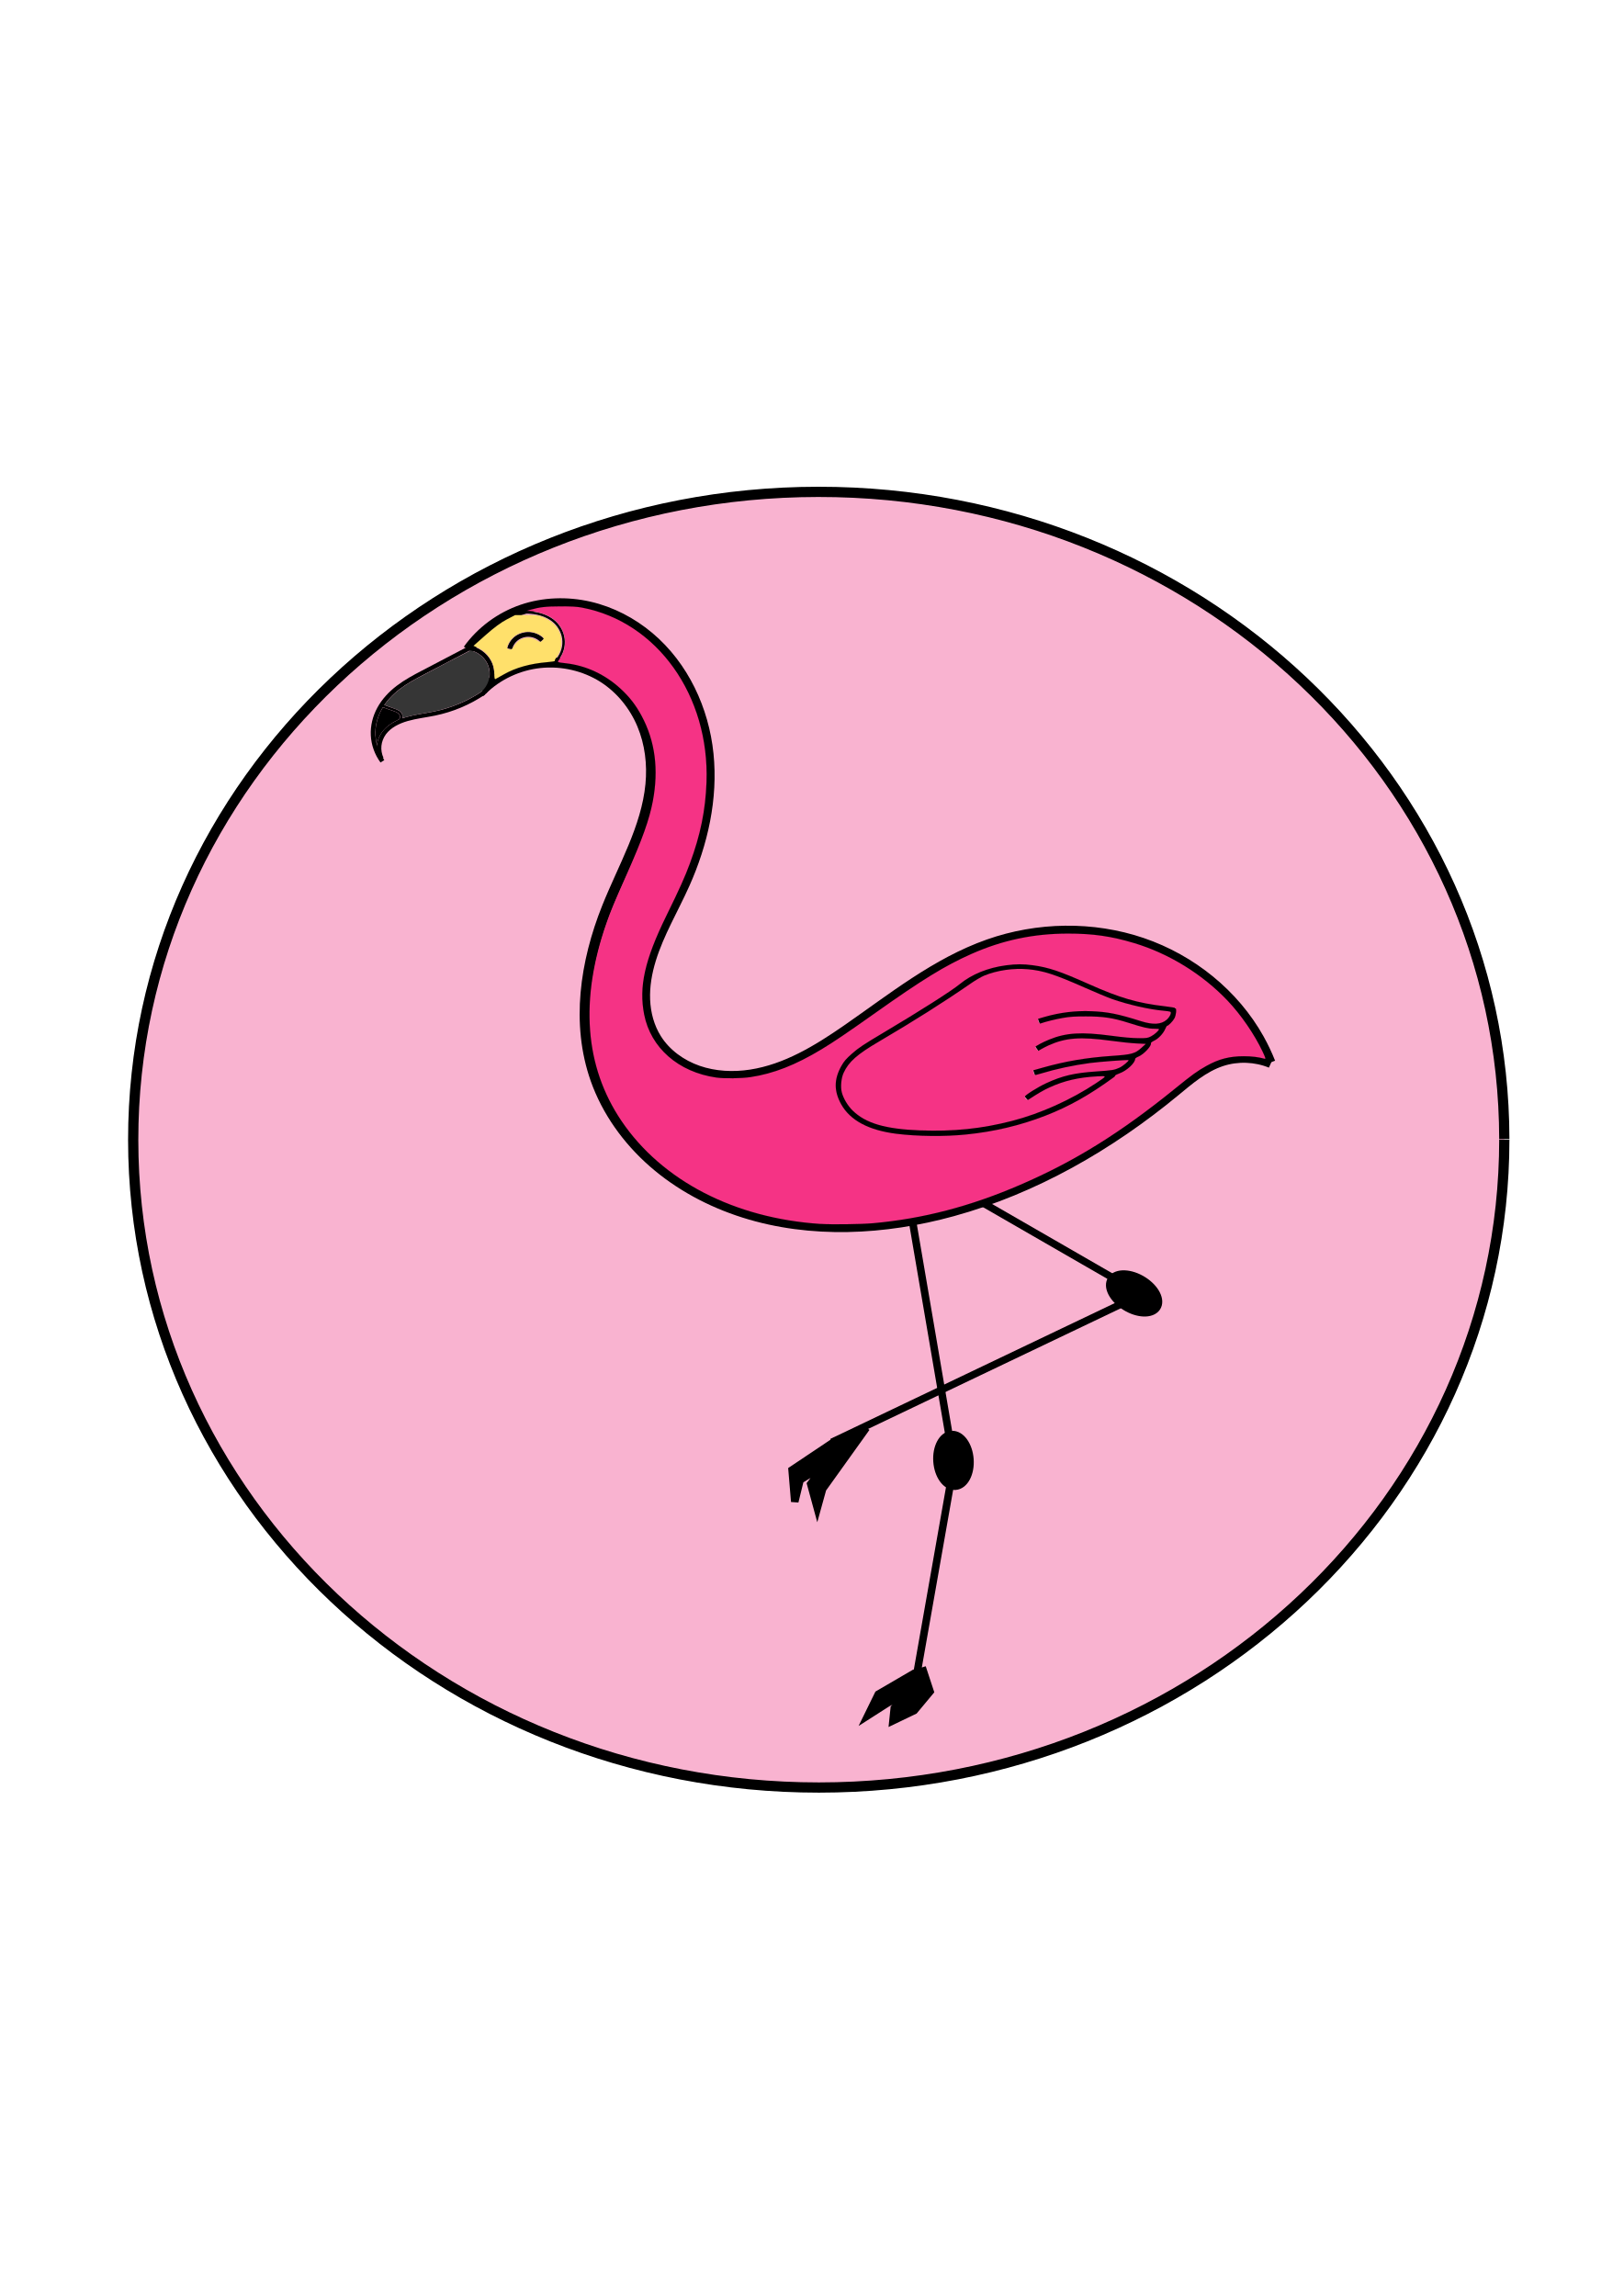
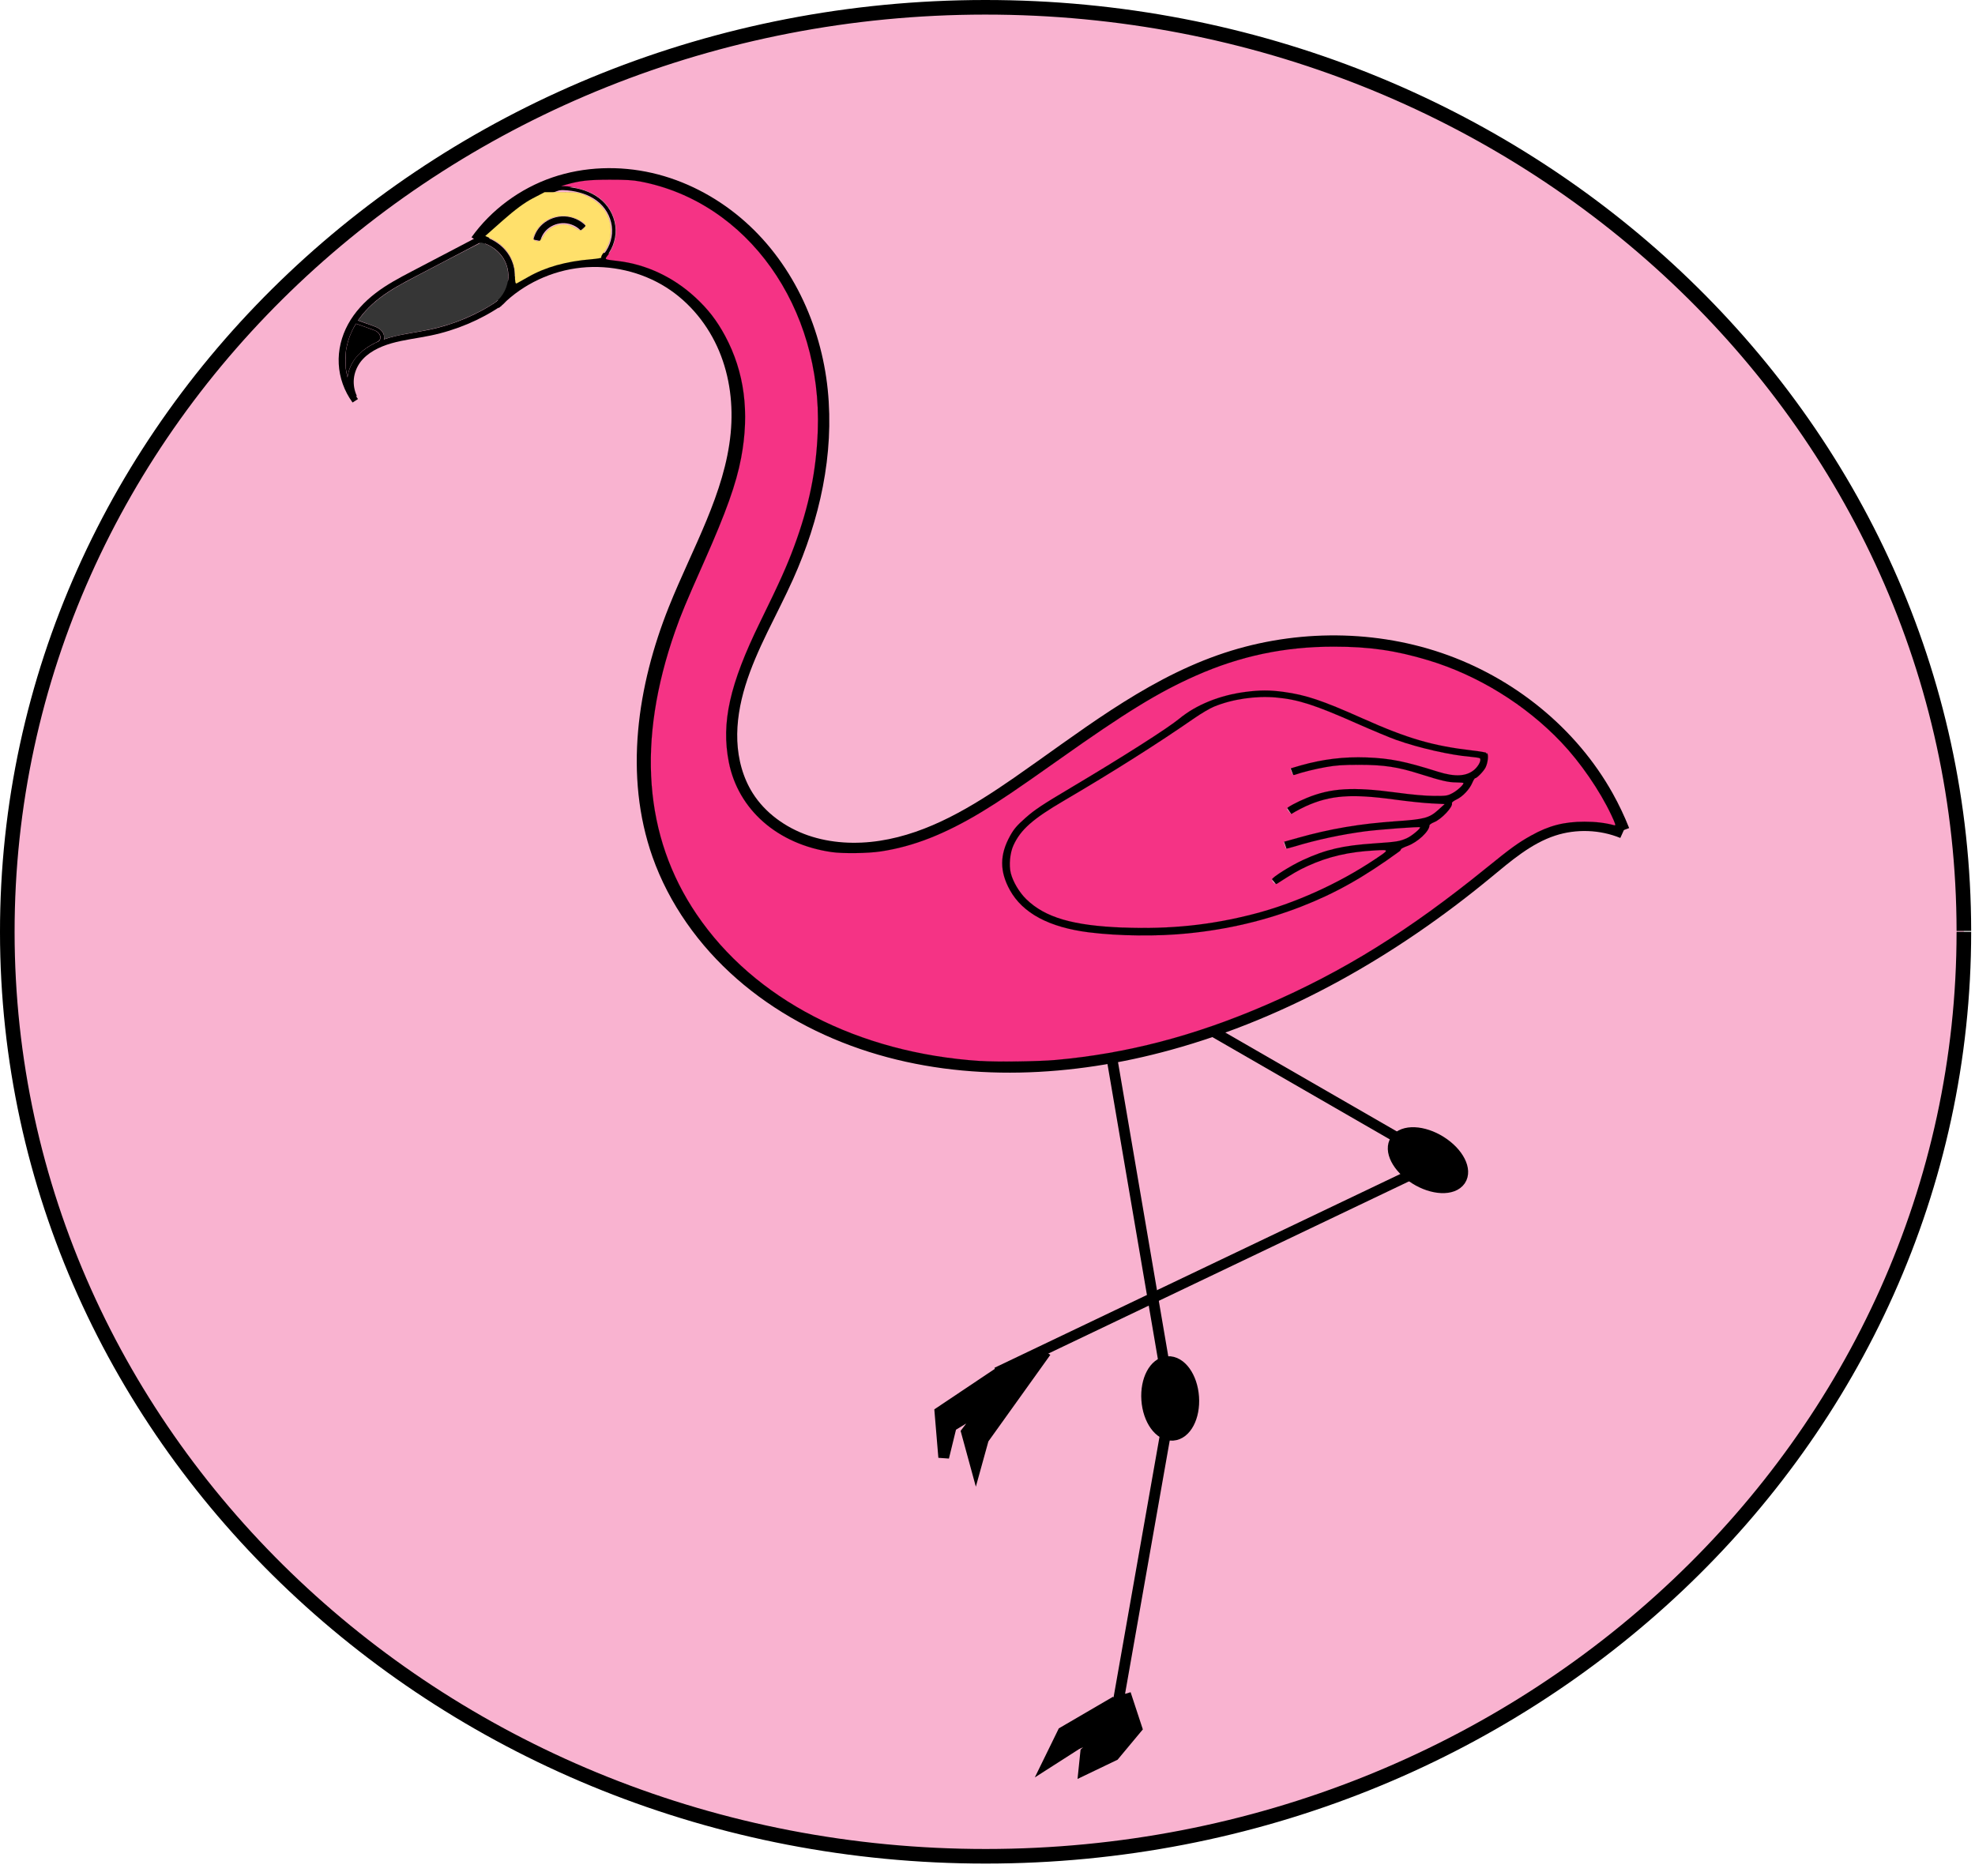
- <svg xmlns="http://www.w3.org/2000/svg" width="210mm" height="297mm" viewBox="0 0 793.701 1122.52" version="1.1" id="svg1">
+ <svg xmlns="http://www.w3.org/2000/svg" width="179mm" height="170mm" viewBox="0 0 676.535 642.52" version="1.1" id="svg1">
  <defs id="defs1">
    </defs>
-   <g id="layer2">
+   <g id="layer2" transform="translate(-62.61108,-237.9736)">
    <path style="fill:#f9b3d0;fill-opacity:1;fill-rule:evenodd;stroke:#000000;stroke-width:5;stroke-dasharray:none;stroke-opacity:1" id="path37" d="M 735.334,557.2 A 335.111,316.727 0 0 1 400.301,873.927 335.111,316.727 0 0 1 65.111,557.348 335.111,316.727 0 0 1 399.987,240.474 335.111,316.727 0 0 1 735.334,556.904" />
  </g>
-   <g id="layer1" transform="matrix(18.36907,0,0,17.64934,82.99873,177.2797)">
+   <g id="layer1" transform="matrix(18.36907,0,0,17.64934,17.77097,-57.60997)">
    <path style="fill:none;stroke:#000000;stroke-width:0.12;stroke-dasharray:none;stroke-opacity:1" d="m 8.037,8.037 c 0.233,0.035 0.445,0.189 0.549,0.399 0.074,0.149 0.095,0.323 0.059,0.485 -0.036,0.162 -0.129,0.311 -0.259,0.414" id="path2" transform="translate(-0.08825046,-0.1412007)" />
    <path style="fill:none;stroke:#000000;stroke-width:0.277;stroke-dasharray:none;stroke-opacity:1" d="M 7.938,7.938 C 8.291,7.433 8.805,7.043 9.385,6.839 9.958,6.638 10.589,6.618 11.18,6.757 c 0.591,0.139 1.141,0.435 1.6,0.831 0.926,0.8 1.465,1.996 1.587,3.214 0.122,1.218 -0.148,2.454 -0.638,3.575 -0.301,0.688 -0.685,1.343 -0.901,2.063 -0.108,0.36 -0.172,0.735 -0.157,1.11 0.015,0.375 0.112,0.751 0.309,1.071 0.251,0.408 0.657,0.709 1.108,0.87 0.451,0.16 0.944,0.185 1.417,0.11 0.946,-0.149 1.786,-0.676 2.567,-1.23 1.217,-0.864 2.391,-1.839 3.794,-2.346 1.313,-0.475 2.789,-0.501 4.107,-0.041 1.318,0.46 2.465,1.411 3.132,2.637 0.114,0.21 0.214,0.426 0.3,0.649" id="path1" transform="matrix(0.9943918,0,0,1.009365,0.04467625,-0.06228619)" />
    <path style="fill:none;stroke:#000000;stroke-width:0.277;stroke-dasharray:none;stroke-opacity:1" d="m 29.304,19.42 c -0.407,-0.175 -0.879,-0.193 -1.298,-0.05 -0.479,0.164 -0.865,0.518 -1.248,0.849 -1.705,1.473 -3.676,2.671 -5.841,3.295 -1.782,0.514 -3.72,0.624 -5.48,0.039 -0.88,-0.292 -1.706,-0.757 -2.389,-1.385 -0.683,-0.627 -1.22,-1.419 -1.516,-2.298 -0.515,-1.532 -0.276,-3.232 0.3,-4.743 0.427,-1.121 1.039,-2.2 1.148,-3.395 C 13.031,11.174 12.966,10.602 12.759,10.083 12.552,9.563 12.198,9.097 11.732,8.786 11.248,8.464 10.649,8.318 10.071,8.381 9.493,8.444 8.94,8.716 8.537,9.136" id="path4" transform="matrix(1.011159,0,0,1.003773,-0.3272286,-0.09100774)" />
    <path style="fill:none;stroke:#000000;stroke-width:0.2;stroke-dasharray:none;stroke-opacity:1" d="m 19.769,23.813 1.098,6.69 -0.998,5.891 v 0" id="path5" />
    <path style="fill:none;stroke:#000000;stroke-width:0.2;stroke-dasharray:none;stroke-opacity:1" d="m 21.616,23.264 4.243,2.546 -8.237,4.094 0.15,-0.05" id="path6" />
    <path style="fill:#000000;fill-opacity:1;stroke:#000000;stroke-width:0.2;stroke-dasharray:none;stroke-opacity:1" d="m 17.725,29.859 -1.165,0.812 0.071,0.883 0.141,-0.6 0.671,-0.424 -0.388,0.53 0.176,0.671 0.141,-0.53 1.165,-1.694" id="path7" />
    <path style="fill:#000000;fill-opacity:1;stroke:#000000;stroke-width:0.2;stroke-dasharray:none;stroke-opacity:1" d="m 19.843,36.284 -0.988,0.6 -0.282,0.6 0.53,-0.353 0.635,-0.318 -0.459,0.459 -0.035,0.353 0.565,-0.282 0.424,-0.53 -0.212,-0.671" id="path8" />
    <ellipse style="fill:#000000;fill-opacity:1;stroke:#000000;stroke-width:0.247;stroke-dasharray:none;stroke-opacity:1" id="path9" cx="-7.464" cy="35.604" rx="0.415" ry="0.697" transform="rotate(-56.7031)" />
    <ellipse style="fill:#000000;fill-opacity:1;stroke:#000000;stroke-width:0.247;stroke-dasharray:none;stroke-opacity:1" id="path9-2" cx="18.778" cy="31.734" rx="0.415" ry="0.697" transform="rotate(-3.827835)" />
    <path style="fill:none;stroke:#000000;stroke-width:0.272;stroke-dasharray:none;stroke-opacity:1" d="m 21.466,17.151 c -0.858,0.602 -1.742,1.167 -2.648,1.694 -0.224,0.13 -0.451,0.26 -0.642,0.435 -0.191,0.175 -0.345,0.403 -0.382,0.659 -0.029,0.205 0.019,0.417 0.121,0.597 0.101,0.18 0.254,0.329 0.427,0.441 0.348,0.224 0.77,0.298 1.182,0.338 1.379,0.134 2.796,-0.067 4.06,-0.635 0.541,-0.243 1.051,-0.552 1.518,-0.918" id="path10" transform="matrix(1.00214,0,0,1.03724,-0.03703675,-0.7966332)" />
    <path style="fill:none;stroke:#000000;stroke-width:0.287;stroke-dasharray:none;stroke-opacity:1" d="m 21.479,17.154 c 0.437,-0.476 1.122,-0.712 1.76,-0.605 0.338,0.056 0.655,0.201 0.954,0.366 0.3,0.165 0.587,0.353 0.893,0.508 0.52,0.263 1.092,0.425 1.672,0.474" id="path11" transform="matrix(1.077848,0,0,0.8674361,-2.098158,2.395426)" />
    <path style="fill:none;stroke:#000000;stroke-width:0.278;stroke-dasharray:none;stroke-opacity:1" d="m 26.709,17.892 c 0.017,0.104 -0.009,0.215 -0.071,0.3 -0.056,0.077 -0.139,0.132 -0.229,0.163 -0.09,0.031 -0.187,0.037 -0.282,0.029 -0.19,-0.017 -0.368,-0.094 -0.548,-0.156 -0.788,-0.272 -1.669,-0.266 -2.453,0.018" id="path12" />
    <path style="fill:none;stroke:#000000;stroke-width:0.278;stroke-dasharray:none;stroke-opacity:1" d="m 26.444,18.369 c -0.028,0.099 -0.083,0.19 -0.157,0.261 -0.074,0.071 -0.167,0.122 -0.267,0.145 -0.086,0.021 -0.176,0.021 -0.265,0.018 -0.562,-0.021 -1.117,-0.191 -1.677,-0.141 -0.358,0.032 -0.707,0.154 -1.006,0.353" id="path13" />
    <path style="fill:none;stroke:#000000;stroke-width:0.278;stroke-dasharray:none;stroke-opacity:1" d="m 26.056,18.828 c -0.048,0.123 -0.136,0.23 -0.247,0.3 -0.098,0.062 -0.211,0.095 -0.325,0.114 -0.114,0.018 -0.23,0.022 -0.346,0.028 -0.726,0.037 -1.447,0.174 -2.136,0.406" id="path14" />
    <path style="fill:none;stroke:#000000;stroke-width:0.278;stroke-dasharray:none;stroke-opacity:1" d="m 25.632,19.269 c -0.045,0.105 -0.119,0.198 -0.212,0.265 -0.123,0.089 -0.275,0.132 -0.426,0.151 -0.151,0.019 -0.304,0.017 -0.456,0.026 -0.633,0.037 -1.252,0.275 -1.747,0.671" id="path15" />
    <path style="fill:none;stroke:#000000;stroke-width:0.12;stroke-dasharray:none;stroke-opacity:1" d="M 7.911,7.902 6.711,8.573 C 6.487,8.698 6.262,8.826 6.063,8.989 5.864,9.151 5.691,9.349 5.574,9.578 5.457,9.807 5.397,10.066 5.41,10.322 c 0.012,0.257 0.097,0.51 0.242,0.722" id="path16" transform="matrix(1.021042,0,0,0.9951068,-0.1131314,0.0536619)" />
    <path style="fill:none;stroke:#000000;stroke-width:0.12;stroke-dasharray:none;stroke-opacity:1" d="m 5.723,10.973 c -0.051,-0.119 -0.072,-0.251 -0.06,-0.38 0.012,-0.129 0.058,-0.255 0.13,-0.362 C 5.933,10.026 6.166,9.899 6.404,9.825 6.642,9.751 6.891,9.722 7.135,9.667 7.605,9.561 8.053,9.355 8.441,9.067" id="path17" transform="matrix(1.001993,0,0,0.9581675,-0.1023571,0.4591507)" />
    <path style="fill:none;stroke:none;stroke-width:0.114;stroke-dasharray:none;stroke-opacity:1" d="M 8.548,7.365 C 8.737,7.231 8.989,7.193 9.209,7.265 c 0.134,0.044 0.255,0.128 0.341,0.24 0.086,0.112 0.137,0.251 0.139,0.392 0.002,0.13 -0.036,0.261 -0.108,0.369 -0.072,0.108 -0.179,0.193 -0.3,0.24" id="path20" transform="matrix(1.101621,0,0,0.9847518,-1.023357,0.1871627)" />
    <path style="fill:#e28fcb;fill-opacity:1;stroke:none;stroke-width:0;stroke-dasharray:none;stroke-opacity:1" d="" id="path31" transform="matrix(1.360953,0,0,1.254892,-2.47734,3.831983)" />
    <path style="fill:#e28fcb;fill-opacity:1;stroke:none;stroke-width:0;stroke-dasharray:none;stroke-opacity:1" d="" id="path32" transform="matrix(1.360953,0,0,1.254892,-2.47734,3.831983)" />
    <path style="fill:#e28fcb;fill-opacity:1;stroke:none;stroke-width:1;stroke-dasharray:none;stroke-opacity:1" d="M 7.868,6.494 6.885,7.146" id="path35" />
    <path style="fill:none;fill-opacity:1;stroke:#000000;stroke-width:0.065;stroke-dasharray:none;stroke-opacity:1" d="m 8.83,7.076 c 0.212,-0.071 0.441,-0.09 0.662,-0.055 0.199,0.031 0.396,0.11 0.541,0.25 0.144,0.139 0.231,0.335 0.236,0.535 0.006,0.2 -0.07,0.401 -0.206,0.547" id="path3" transform="translate(0.2105118,-0.08318838)" />
    <path style="fill:none;stroke:#000000;stroke-width:0.131;stroke-dasharray:none;stroke-opacity:1" d="m 8.954,7.873 c 0.022,-0.102 0.076,-0.196 0.153,-0.266 0.098,-0.089 0.231,-0.138 0.363,-0.132 0.132,0.006 0.261,0.066 0.35,0.163" id="path18" transform="translate(0.09021932,0.05545903)" />
    <path style="fill:#ffe06b;fill-opacity:1;stroke:#000000;stroke-width:0.001;stroke-dasharray:none;stroke-opacity:1" d="M 8.165,3.796 C 8.164,3.557 8.037,3.342 7.836,3.238 L 7.758,3.198 8,2.956 C 8.163,2.793 8.297,2.681 8.408,2.616 l 0.165,-0.097 0.232,1.55e-4 c 0.209,1.393e-4 0.244,0.006 0.343,0.059 0.214,0.113 0.327,0.295 0.33,0.527 0.002,0.145 -0.028,0.25 -0.101,0.356 -0.022,0.032 -0.034,0.063 -0.028,0.07 0.007,0.007 -0.056,0.019 -0.139,0.027 C 8.867,3.59 8.583,3.68 8.35,3.83 8.278,3.876 8.208,3.921 8.192,3.93 8.171,3.943 8.165,3.911 8.165,3.796 Z M 8.555,3.199 c 0.085,-0.174 0.282,-0.232 0.433,-0.129 0.077,0.052 0.079,0.053 0.117,0.011 0.033,-0.036 0.034,-0.047 0.007,-0.079 -0.017,-0.02 -0.07,-0.055 -0.119,-0.077 -0.216,-0.098 -0.457,0.003 -0.553,0.233 -0.029,0.07 -0.031,0.089 -0.007,0.104 0.054,0.034 0.081,0.02 0.121,-0.063 z" id="path21" transform="matrix(1.360953,0,0,1.254892,-2.47734,3.831983)" />
    <path style="fill:#f53385;fill-opacity:1;stroke:#000000;stroke-width:0.001;stroke-dasharray:none;stroke-opacity:1" d="m 16.5,13.896 c -0.691,-0.03 -1.071,-0.156 -1.329,-0.44 -0.095,-0.105 -0.18,-0.266 -0.211,-0.4 -0.028,-0.122 -0.012,-0.316 0.036,-0.433 0.099,-0.243 0.263,-0.407 0.691,-0.69 0.667,-0.441 1.284,-0.882 1.791,-1.279 0.091,-0.071 0.211,-0.151 0.266,-0.176 0.251,-0.117 0.575,-0.17 0.855,-0.141 0.299,0.031 0.528,0.114 1.101,0.401 0.213,0.106 0.458,0.222 0.544,0.256 0.311,0.124 0.74,0.234 1.009,0.259 0.062,0.006 0.12,0.016 0.131,0.022 0.03,0.019 -0.01,0.117 -0.072,0.178 -0.108,0.105 -0.265,0.115 -0.499,0.032 -0.453,-0.162 -0.655,-0.207 -0.977,-0.221 -0.31,-0.013 -0.602,0.027 -0.902,0.123 -0.079,0.025 -0.145,0.048 -0.145,0.051 0,0.003 0.008,0.027 0.017,0.055 0.013,0.037 0.024,0.048 0.043,0.04 0.105,-0.041 0.282,-0.091 0.429,-0.12 0.142,-0.028 0.228,-0.035 0.456,-0.035 0.339,0 0.53,0.033 0.833,0.142 0.29,0.104 0.389,0.13 0.498,0.13 0.054,0 0.098,0.005 0.098,0.01 0,0.029 -0.088,0.119 -0.153,0.157 -0.069,0.041 -0.084,0.043 -0.253,0.042 -0.12,-7.07e-4 -0.294,-0.018 -0.523,-0.053 -0.589,-0.089 -0.888,-0.069 -1.22,0.085 -0.134,0.062 -0.272,0.146 -0.272,0.165 0,0.007 0.013,0.029 0.029,0.049 l 0.029,0.036 0.061,-0.041 c 0.034,-0.022 0.098,-0.059 0.142,-0.082 0.335,-0.17 0.621,-0.194 1.214,-0.103 0.18,0.028 0.409,0.055 0.508,0.06 l 0.18,0.01 -0.086,0.088 c -0.125,0.128 -0.192,0.148 -0.582,0.178 -0.494,0.038 -0.907,0.118 -1.346,0.258 l -0.195,0.062 0.014,0.049 c 0.008,0.027 0.017,0.051 0.02,0.054 0.003,0.003 0.058,-0.012 0.122,-0.034 0.297,-0.102 0.636,-0.184 0.962,-0.233 0.19,-0.028 0.742,-0.075 0.753,-0.063 0.014,0.014 -0.112,0.134 -0.177,0.167 -0.101,0.052 -0.142,0.059 -0.454,0.083 -0.429,0.033 -0.661,0.094 -0.976,0.258 -0.167,0.087 -0.423,0.269 -0.422,0.3 9.78e-4,0.039 0.046,0.082 0.068,0.066 0.218,-0.159 0.291,-0.207 0.418,-0.273 0.284,-0.147 0.566,-0.221 0.926,-0.243 0.202,-0.012 0.203,-0.016 -0.012,0.146 -0.49,0.369 -1.093,0.676 -1.651,0.838 -0.59,0.172 -1.146,0.237 -1.789,0.209 z" id="path26" transform="matrix(1.360953,0,0,1.254892,-2.47734,3.831983)" />
    <path style="fill:#f53385;fill-opacity:1;stroke:#000000;stroke-width:0.001;stroke-dasharray:none;stroke-opacity:1" d="M 14.544,15.96 C 12.864,15.836 11.444,15.007 10.653,13.688 9.932,12.486 9.833,11.009 10.36,9.313 10.442,9.048 10.505,8.878 10.758,8.234 11.059,7.468 11.197,7.032 11.264,6.633 11.383,5.926 11.31,5.3 11.045,4.743 10.932,4.506 10.811,4.329 10.638,4.149 10.337,3.834 9.963,3.636 9.575,3.585 9.384,3.559 9.391,3.565 9.438,3.495 9.658,3.162 9.543,2.699 9.197,2.524 9.097,2.474 8.944,2.431 8.852,2.428 l -0.055,-0.002 0.07,-0.023 c 0.19,-0.061 0.304,-0.075 0.594,-0.076 0.221,-1.758e-4 0.32,0.006 0.422,0.028 C 11.35,2.67 12.377,4.297 12.315,6.211 12.295,6.827 12.197,7.372 11.991,8 c -0.1,0.305 -0.196,0.547 -0.466,1.169 -0.418,0.964 -0.535,1.556 -0.429,2.167 0.128,0.737 0.67,1.272 1.41,1.392 0.155,0.025 0.494,0.02 0.67,-0.01 0.448,-0.076 0.879,-0.267 1.387,-0.613 0.246,-0.168 0.478,-0.345 1.055,-0.806 0.919,-0.735 1.361,-1.041 1.873,-1.298 0.61,-0.306 1.219,-0.451 1.893,-0.451 0.488,-3.784e-4 0.846,0.058 1.294,0.21 0.68,0.231 1.335,0.687 1.826,1.271 0.261,0.31 0.525,0.743 0.684,1.123 0.056,0.135 0.065,0.167 0.043,0.16 -0.123,-0.038 -0.254,-0.056 -0.41,-0.056 -0.28,0 -0.487,0.06 -0.73,0.213 -0.177,0.111 -0.281,0.196 -0.615,0.502 -1.062,0.973 -1.958,1.602 -3.022,2.121 -0.981,0.479 -1.907,0.751 -2.883,0.85 -0.232,0.023 -0.801,0.032 -1.026,0.015 z m 2.847,-1.975 c 0.547,-0.062 1.058,-0.199 1.548,-0.414 0.465,-0.204 0.861,-0.455 1.345,-0.854 0.012,-0.009 0.021,-0.024 0.021,-0.032 0,-0.008 0.04,-0.032 0.09,-0.052 0.139,-0.057 0.301,-0.228 0.301,-0.317 0,-0.012 0.028,-0.034 0.063,-0.05 0.104,-0.047 0.265,-0.242 0.245,-0.295 -0.004,-0.011 0.024,-0.036 0.064,-0.057 0.083,-0.044 0.177,-0.156 0.215,-0.257 0.015,-0.039 0.032,-0.071 0.038,-0.071 0.025,0 0.117,-0.107 0.144,-0.167 0.032,-0.073 0.044,-0.199 0.02,-0.223 -0.009,-0.009 -0.1,-0.027 -0.203,-0.04 -0.54,-0.071 -0.882,-0.183 -1.497,-0.493 -0.562,-0.283 -0.779,-0.365 -1.088,-0.413 -0.19,-0.029 -0.323,-0.029 -0.526,0.001 -0.351,0.052 -0.672,0.199 -0.903,0.414 -0.161,0.15 -0.788,0.6 -1.477,1.062 -0.401,0.269 -0.5,0.343 -0.626,0.468 -0.123,0.123 -0.161,0.173 -0.215,0.282 -0.144,0.293 -0.144,0.55 -0.002,0.84 0.176,0.357 0.536,0.574 1.079,0.652 0.409,0.058 0.944,0.065 1.365,0.016 z" id="path27" transform="matrix(1.360953,0,0,1.254892,-2.47734,3.831983)" />
    <path style="fill:none;fill-opacity:1;stroke:#000000;stroke-width:0.065;stroke-dasharray:none;stroke-opacity:1" d="M 5.657,9.503 5.958,9.614 c 0.037,0.014 0.074,0.028 0.106,0.051 0.032,0.023 0.057,0.056 0.068,0.094 0.01,0.038 0.005,0.08 -0.016,0.113 -0.021,0.033 -0.058,0.056 -0.097,0.06" id="path28" transform="matrix(1.050849,0,0,1.049661,-0.2871139,-0.4703748)" />
    <path style="fill:#000000;fill-opacity:1;stroke:#000000;stroke-width:0;stroke-dasharray:none;stroke-opacity:1" d="m 5.862,5.33 c -0.016,-0.086 -0.018,-0.113 -0.018,-0.215 2.145e-4,-0.081 0.002,-0.11 0.008,-0.152 0.021,-0.136 0.058,-0.256 0.115,-0.368 0.011,-0.021 0.02,-0.039 0.021,-0.039 0.004,0 0.239,0.095 0.257,0.104 0.053,0.027 0.082,0.076 0.073,0.124 -0.005,0.028 -0.015,0.039 -0.057,0.061 C 6.046,4.96 5.912,5.134 5.876,5.344 L 5.87,5.375 Z" id="path34" transform="matrix(1.360953,0,0,1.254892,-2.47734,3.831983)" />
    <path style="fill:#363636;fill-opacity:1;stroke:#000000;stroke-width:0;stroke-dasharray:none;stroke-opacity:1" d="M 6.372,4.758 C 6.371,4.727 6.369,4.718 6.358,4.695 6.34,4.659 6.309,4.629 6.27,4.609 6.252,4.6 6.189,4.573 6.129,4.549 6.069,4.525 6.019,4.505 6.018,4.504 6.017,4.503 6.033,4.479 6.052,4.45 6.183,4.258 6.352,4.104 6.625,3.934 6.737,3.863 7.683,3.307 7.686,3.309 c 0.002,0.001 0.006,-8.016e-4 0.009,-0.005 0.005,-0.007 0.007,-0.006 0.036,0.004 0.071,0.025 0.128,0.062 0.185,0.119 0.093,0.094 0.144,0.205 0.156,0.345 0.013,0.15 -0.04,0.31 -0.138,0.416 C 7.877,4.249 7.69,4.369 7.516,4.455 7.399,4.513 7.322,4.545 7.205,4.584 7.069,4.63 6.993,4.648 6.742,4.697 6.608,4.724 6.51,4.748 6.435,4.773 l -0.061,0.02 z" id="path36" transform="matrix(1.360953,0,0,1.254892,-2.47734,3.831983)" />
  </g>
</svg>
